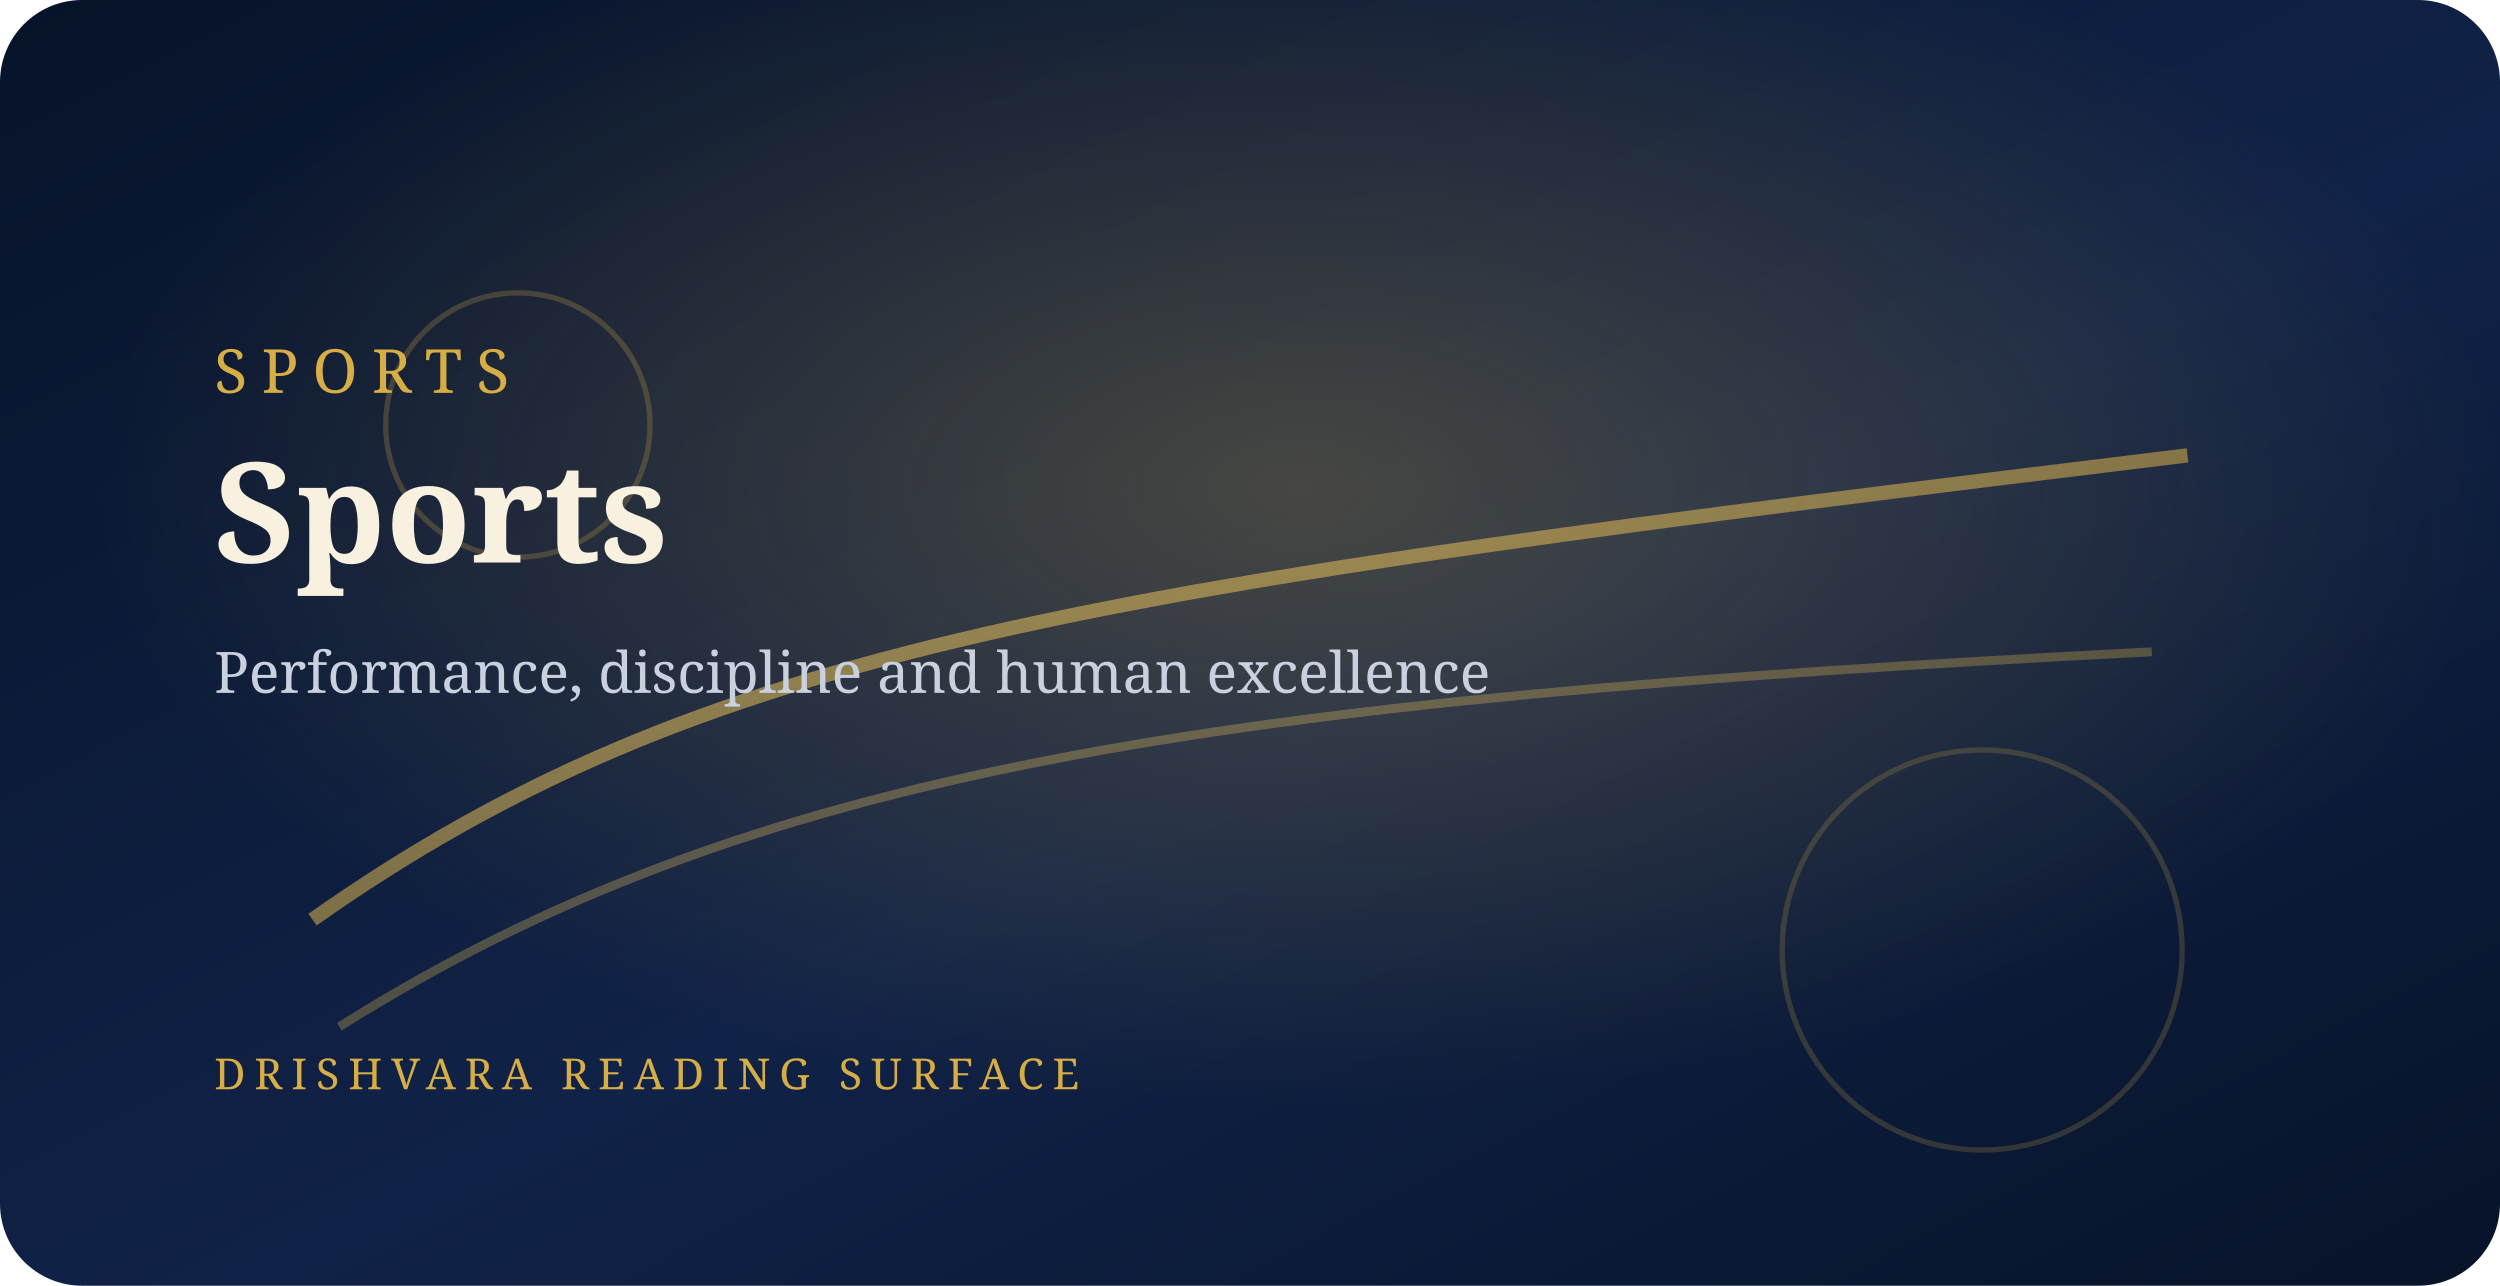
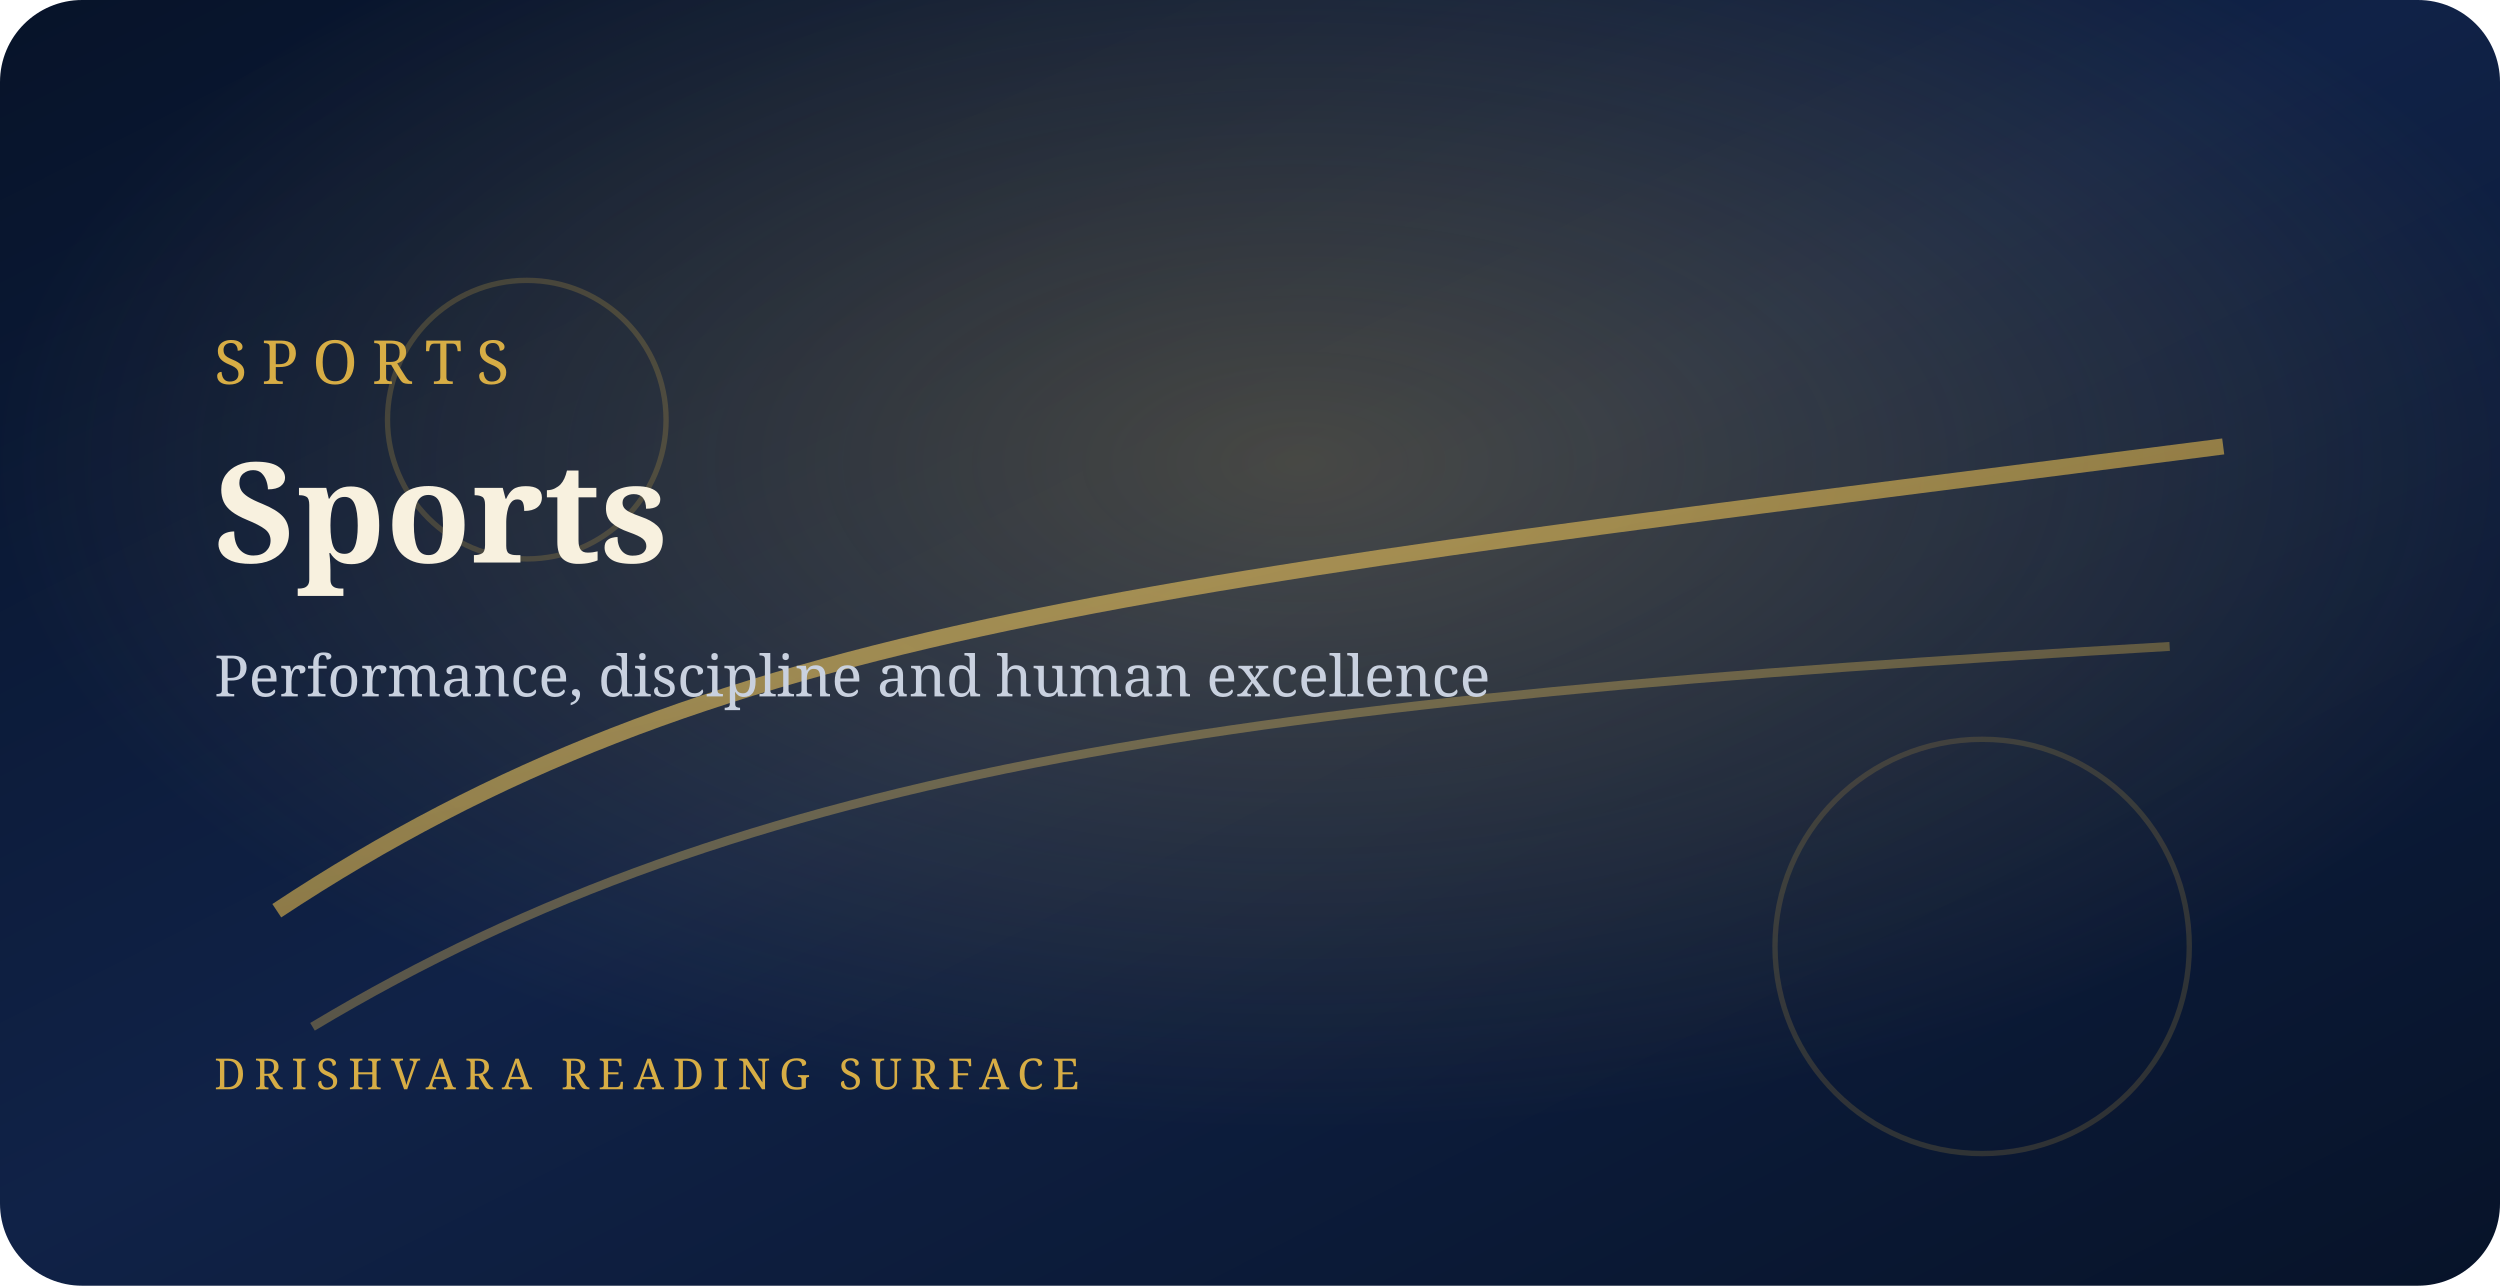
<svg xmlns="http://www.w3.org/2000/svg" viewBox="0 0 1400 720" role="img" aria-label="Sports">
  <defs>
    <linearGradient id="bg" x1="0" y1="0" x2="1" y2="1">
      <stop offset="0%" stop-color="#071329" />
-       <stop offset="55%" stop-color="#102247" />
+       <stop offset="48%" stop-color="#102247" />
      <stop offset="100%" stop-color="#071329" />
    </linearGradient>
-     <radialGradient id="glow" cx="52%" cy="38%" r="48%">
+     <radialGradient id="glow" cx="52%" cy="36%" r="52%">
      <stop offset="0%" stop-color="#d7ad45" stop-opacity="0.28" />
      <stop offset="100%" stop-color="#d7ad45" stop-opacity="0" />
    </radialGradient>
    <linearGradient id="gold" x1="0" y1="0" x2="1" y2="1">
      <stop offset="0%" stop-color="#ffe38a" />
      <stop offset="55%" stop-color="#d7ad45" />
      <stop offset="100%" stop-color="#8d6819" />
    </linearGradient>
  </defs>
  <rect width="1400" height="720" rx="46" fill="url(#bg)" />
  <rect width="1400" height="720" rx="46" fill="url(#glow)" />
-   <path d="M175 515 C395 360, 610 330, 1225 255" fill="none" stroke="url(#gold)" stroke-width="8" opacity="0.55" />
-   <path d="M190 575 C420 430, 680 392, 1205 365" fill="none" stroke="url(#gold)" stroke-width="5" opacity="0.32" />
-   <circle cx="290" cy="238" r="74" fill="none" stroke="#d7ad45" stroke-width="3" opacity="0.24" />
-   <circle cx="1110" cy="532" r="112" fill="none" stroke="#d7ad45" stroke-width="3" opacity="0.20" />
-   <text x="120" y="220" fill="#d7ad45" font-family="Georgia, serif" font-size="34" letter-spacing="8">SPORTS</text>
+   <path d="M155 510 C400 348, 640 328, 1245 250" fill="none" stroke="url(#gold)" stroke-width="9" opacity="0.62" />
+   <path d="M175 575 C420 428, 700 392, 1215 362" fill="none" stroke="url(#gold)" stroke-width="5" opacity="0.36" />
+   <circle cx="295" cy="235" r="78" fill="none" stroke="#d7ad45" stroke-width="3" opacity="0.22" />
+   <circle cx="1110" cy="530" r="116" fill="none" stroke="#d7ad45" stroke-width="3" opacity="0.18" />
+   <text x="120" y="215" fill="#d7ad45" font-family="Georgia, serif" font-size="34" letter-spacing="8">SPORTS</text>
  <text x="120" y="315" fill="#f8f1df" font-family="Georgia, serif" font-size="78" font-weight="700">Sports</text>
-   <text x="120" y="388" fill="#c9d1df" font-family="Georgia, serif" font-size="32">Performance, discipline and human excellence</text>
+   <text x="120" y="390" fill="#c9d1df" font-family="Georgia, serif" font-size="32">Performance, discipline and human excellence</text>
  <text x="120" y="610" fill="#d7ad45" font-family="Georgia, serif" font-size="24" letter-spacing="5">DRISHVARA READING SURFACE</text>
</svg>
